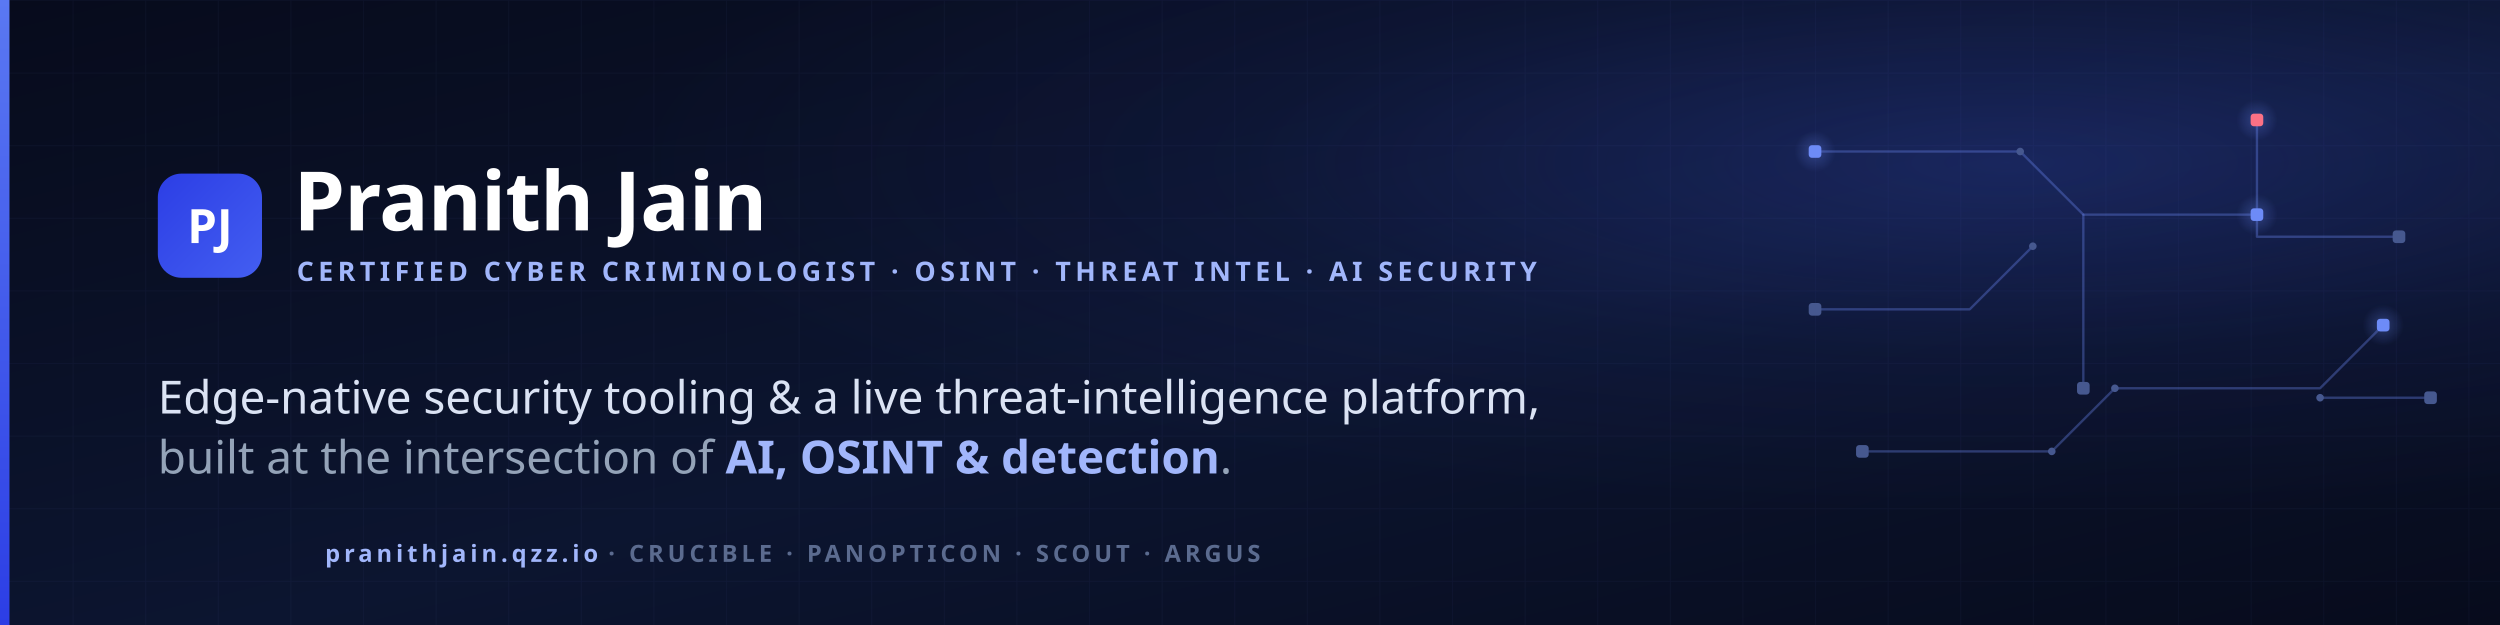
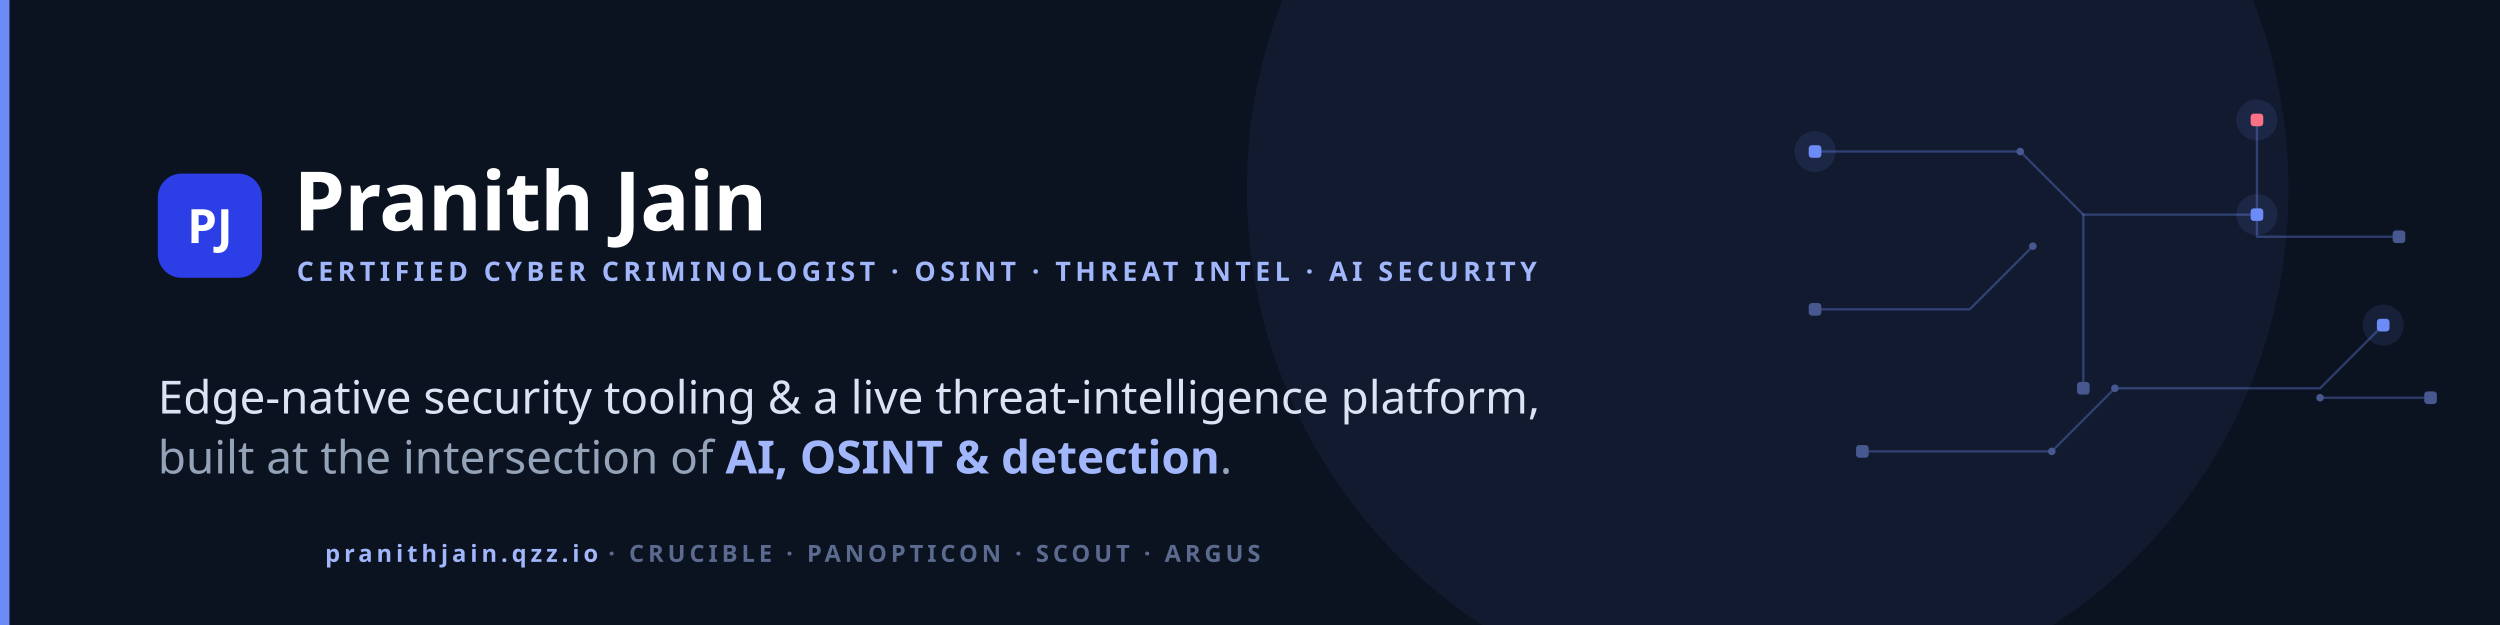
<svg xmlns="http://www.w3.org/2000/svg" width="1584" height="396" viewBox="0 0 1584 396" font-family="'Hanken Grotesk', system-ui, sans-serif">
  <defs>
-     <linearGradient id="bg" x1="0" y1="0" x2="1" y2="1">
-       <stop offset="0%" stop-color="#070b1c" />
-       <stop offset="55%" stop-color="#0c1530" />
-       <stop offset="100%" stop-color="#070b1c" />
-     </linearGradient>
-     <radialGradient id="glow" cx="80%" cy="26%" r="56%">
-       <stop offset="0%" stop-color="#435ef1" stop-opacity="0.24" />
-       <stop offset="55%" stop-color="#435ef1" stop-opacity="0.06" />
-       <stop offset="100%" stop-color="#435ef1" stop-opacity="0" />
-     </radialGradient>
-     <linearGradient id="bar" x1="0" y1="0" x2="0" y2="1">
-       <stop offset="0%" stop-color="#5a78f2" />
-       <stop offset="100%" stop-color="#2c3ee5" />
-     </linearGradient>
-     <linearGradient id="pj" x1="0" y1="0" x2="1" y2="1">
-       <stop offset="0%" stop-color="#2c3ee5" />
-       <stop offset="100%" stop-color="#435ef1" />
-     </linearGradient>
-     <radialGradient id="node" cx="50%" cy="50%" r="50%">
-       <stop offset="0%" stop-color="#6d8bf7" stop-opacity="0.55" />
-       <stop offset="100%" stop-color="#6d8bf7" stop-opacity="0" />
-     </radialGradient>
-     <radialGradient id="sweep" cx="0%" cy="50%" r="100%">
-       <stop offset="0%" stop-color="#6d8bf7" stop-opacity="0.34" />
-       <stop offset="100%" stop-color="#6d8bf7" stop-opacity="0" />
-     </radialGradient>
-     <pattern id="grid" width="46" height="46" patternUnits="userSpaceOnUse">
-       <path d="M 46 0 L 0 0 0 46" fill="none" stroke="#6d8bf7" stroke-opacity="0.05" stroke-width="1" />
-     </pattern>
+     
  </defs>
-   <rect width="1584" height="396" fill="url(#bg)" />
-   <rect width="1584" height="396" fill="url(#grid)" />
-   <rect width="1584" height="396" fill="url(#glow)" />
-   <rect x="0" y="0" width="6" height="396" fill="url(#bar)" />
+   <rect width="1584" height="396" fill="#0b1220" />
+   <circle cx="1120" cy="120" r="330" fill="#6d8bf7" opacity="0.07" />
+   <rect x="0" y="0" width="6" height="396" fill="#6d8bf7" />
  <path d="M 1150 96 H 1280 L 1320 136 H 1430" fill="none" stroke="#6d8bf7" stroke-opacity="0.34" stroke-width="1.5" stroke-linejoin="round" stroke-linecap="round" />
  <path d="M 1150 196 H 1248 L 1288 156" fill="none" stroke="#6d8bf7" stroke-opacity="0.34" stroke-width="1.5" stroke-linejoin="round" stroke-linecap="round" />
  <path d="M 1180 286 H 1300 L 1340 246 H 1470 L 1510 206" fill="none" stroke="#6d8bf7" stroke-opacity="0.34" stroke-width="1.5" stroke-linejoin="round" stroke-linecap="round" />
  <path d="M 1430 76 V 150 H 1520" fill="none" stroke="#6d8bf7" stroke-opacity="0.34" stroke-width="1.5" stroke-linejoin="round" stroke-linecap="round" />
  <path d="M 1320 136 V 246" fill="none" stroke="#6d8bf7" stroke-opacity="0.34" stroke-width="1.5" stroke-linejoin="round" stroke-linecap="round" />
  <path d="M 1470 252 H 1540" fill="none" stroke="#6d8bf7" stroke-opacity="0.34" stroke-width="1.5" stroke-linejoin="round" stroke-linecap="round" />
  <circle cx="1288" cy="156" r="2.4" fill="#46588f" />
  <circle cx="1340" cy="246" r="2.4" fill="#46588f" />
  <circle cx="1280" cy="96" r="2.4" fill="#46588f" />
  <circle cx="1300" cy="286" r="2.4" fill="#46588f" />
  <circle cx="1470" cy="252" r="2.4" fill="#46588f" />
-   <circle cx="1150" cy="96" r="13" fill="url(#node)" opacity="0.55" />
+   <circle cx="1150" cy="96" r="13" fill="#6d8bf7" opacity="0.12" />
  <rect x="1146" y="92" width="8" height="8" rx="2" fill="#6d8bf7" />
-   <circle cx="1430" cy="136" r="13" fill="url(#node)" opacity="0.55" />
+   <circle cx="1430" cy="136" r="13" fill="#6d8bf7" opacity="0.12" />
  <rect x="1426" y="132" width="8" height="8" rx="2" fill="#6d8bf7" />
  <rect x="1146" y="192" width="8" height="8" rx="2" fill="#46588f" />
  <rect x="1176" y="282" width="8" height="8" rx="2" fill="#46588f" />
-   <circle cx="1510" cy="206" r="13" fill="url(#node)" opacity="0.55" />
+   <circle cx="1510" cy="206" r="13" fill="#6d8bf7" opacity="0.12" />
  <rect x="1506" y="202" width="8" height="8" rx="2" fill="#6d8bf7" />
-   <circle cx="1430" cy="76" r="13" fill="url(#node)" opacity="0.55" />
+   <circle cx="1430" cy="76" r="13" fill="#6d8bf7" opacity="0.12" />
  <rect x="1426" y="72" width="8" height="8" rx="2" fill="#fb7185" />
  <rect x="1516" y="146" width="8" height="8" rx="2" fill="#46588f" />
  <rect x="1316" y="242" width="8" height="8" rx="2" fill="#46588f" />
  <rect x="1536" y="248" width="8" height="8" rx="2" fill="#46588f" />
-   <rect x="100" y="110" width="66" height="66" rx="15" fill="url(#pj)" />
+   <rect x="100" y="110" width="66" height="66" rx="15" fill="#2c3ee5" />
  <text x="133" y="154" text-anchor="middle" font-size="30" font-weight="800" fill="#ffffff">PJ</text>
  <text x="186" y="146" font-size="52" font-weight="800" letter-spacing="-0.5" fill="#ffffff">Pranith Jain</text>
  <text x="188" y="178" font-size="17" font-weight="700" letter-spacing="2.8" fill="#a1b6fb">CERTIFIED CYBER CRIMINOLOGIST · OSINT · THREAT INTEL · AI SECURITY</text>
  <text x="100" y="262" font-size="29" font-weight="400" fill="#dbe3f4">Edge-native security tooling &amp; a live threat-intelligence platform,</text>
  <text x="100" y="300" font-size="29" font-weight="400" fill="#94a3b8">built at the intersection of <tspan fill="#a1b6fb" font-weight="600">AI, OSINT &amp; detection</tspan>.</text>
  <text x="206" y="356" font-size="15" font-weight="700" letter-spacing="2.5" fill="#5b6b8f">
    <tspan fill="#a1b6fb">pranithjain.qzz.io</tspan>   ·   CRUCIBLE   ·   PANOPTICON   ·   SCOUT   ·   ARGUS</text>
</svg>
